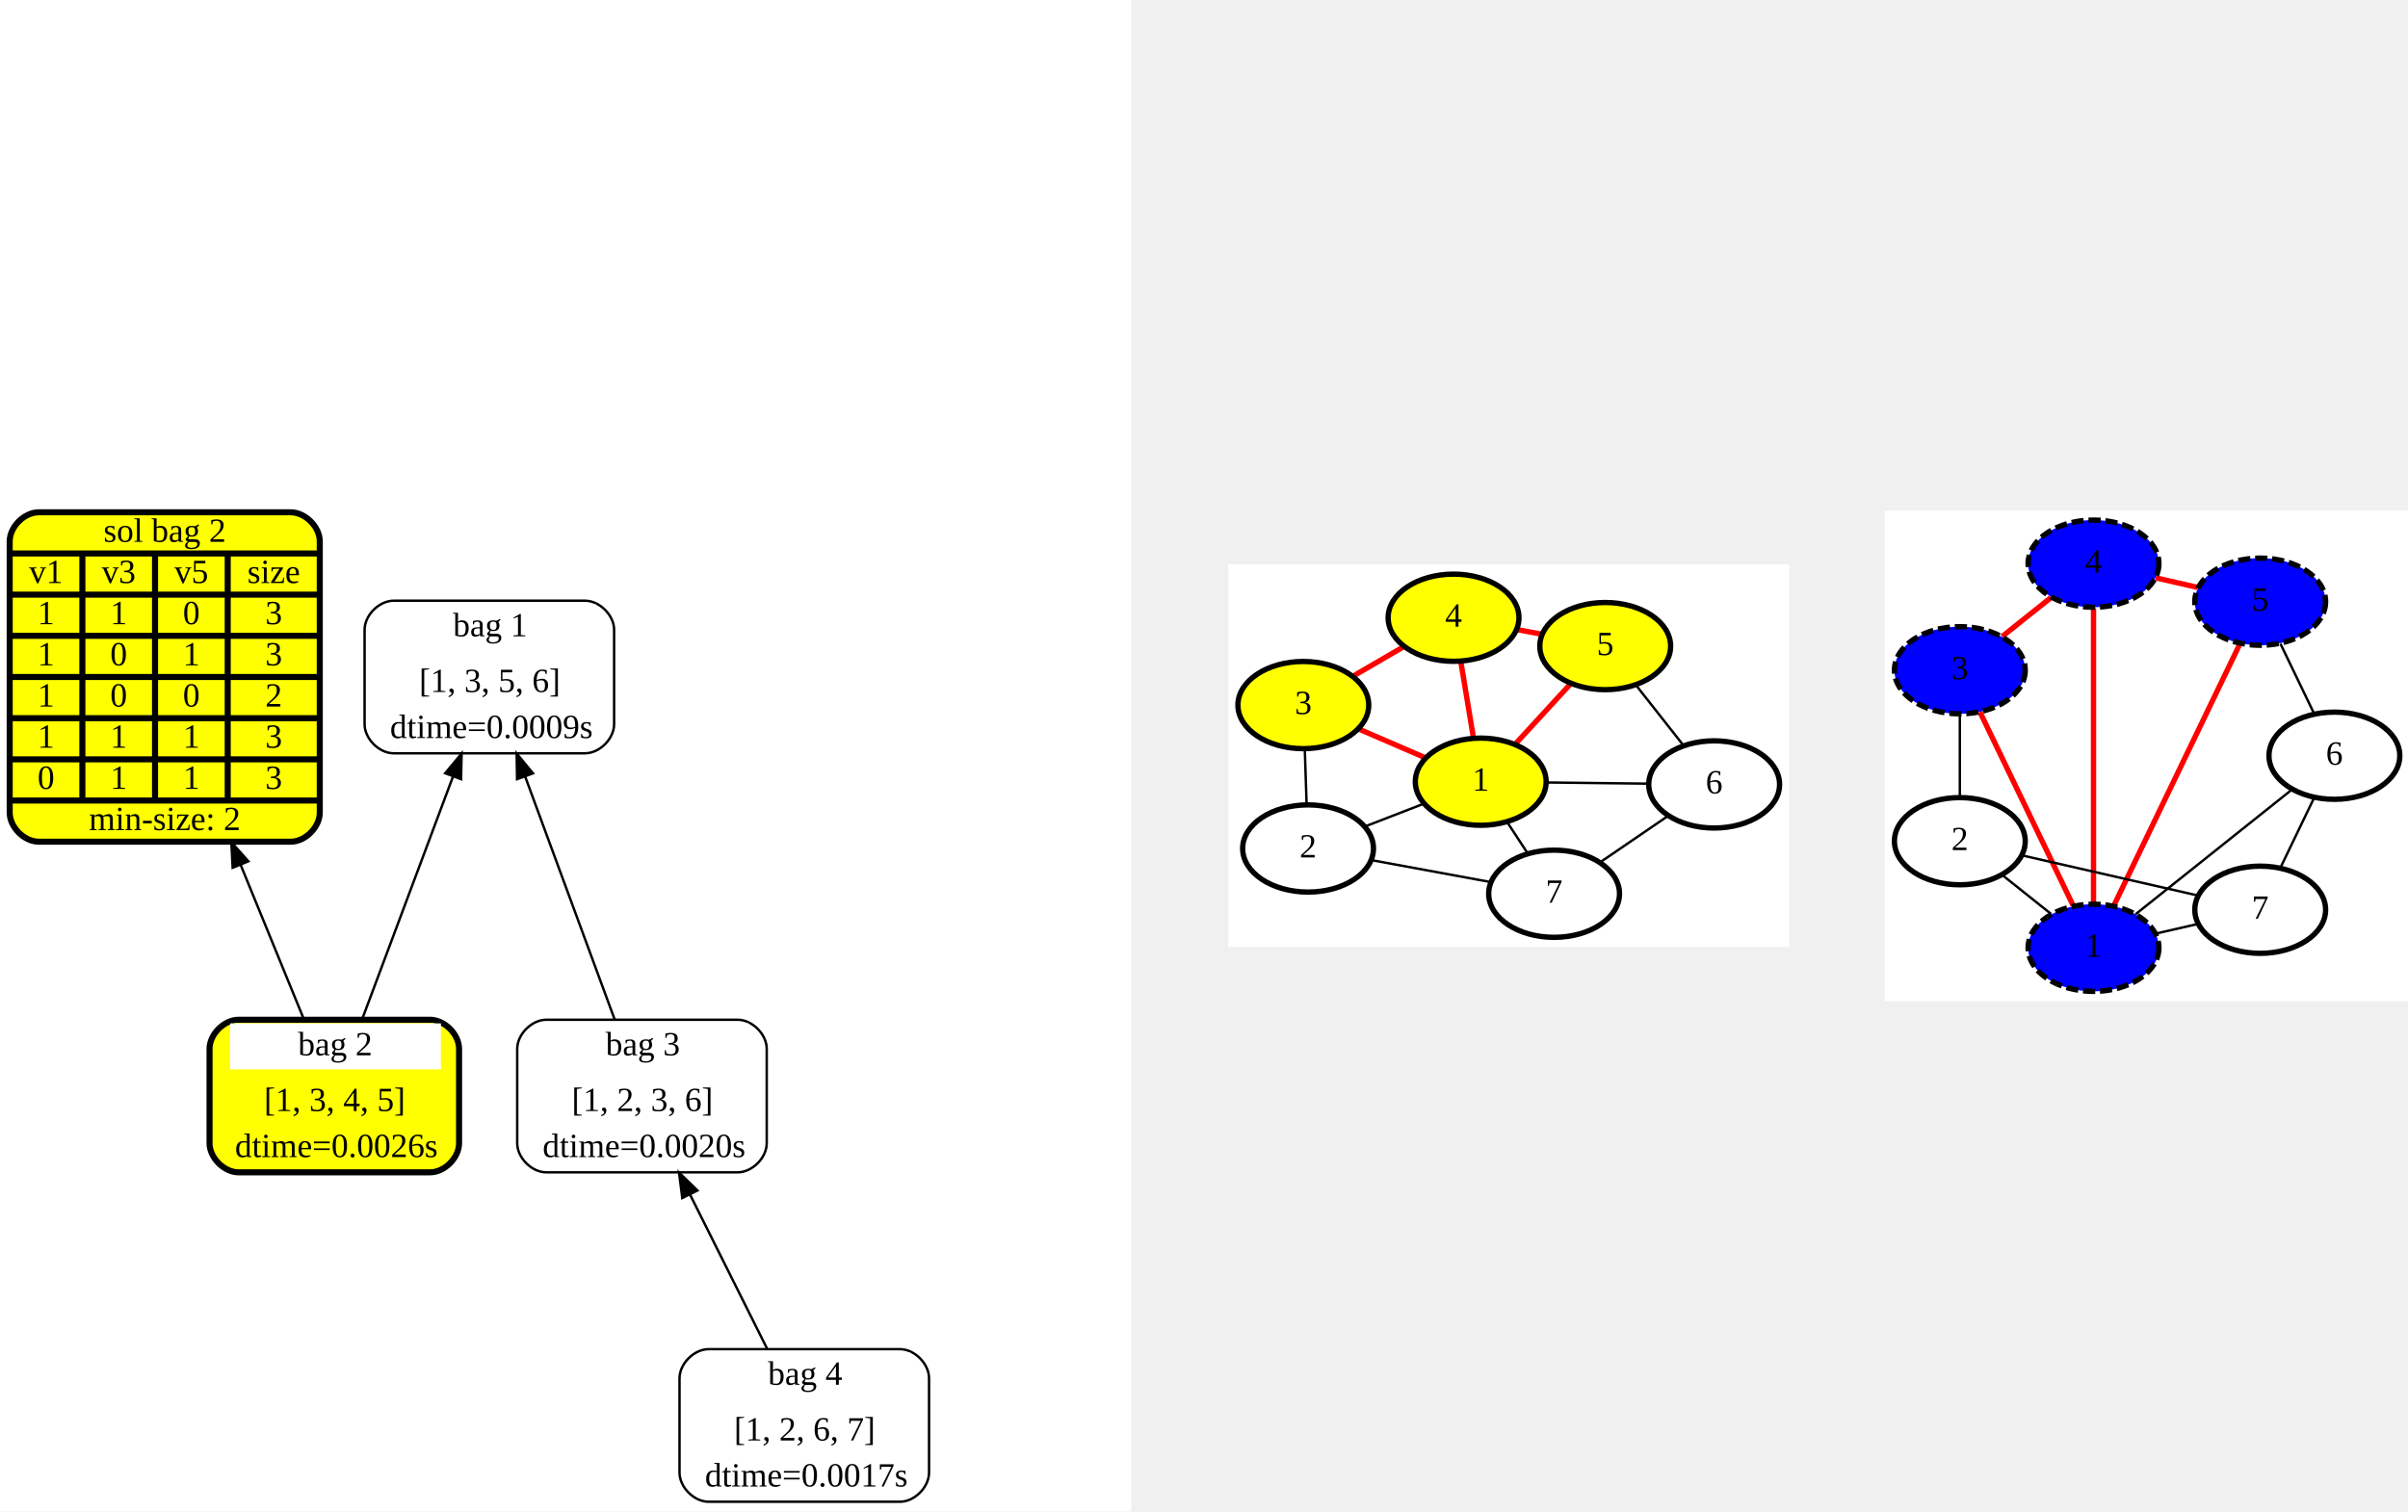
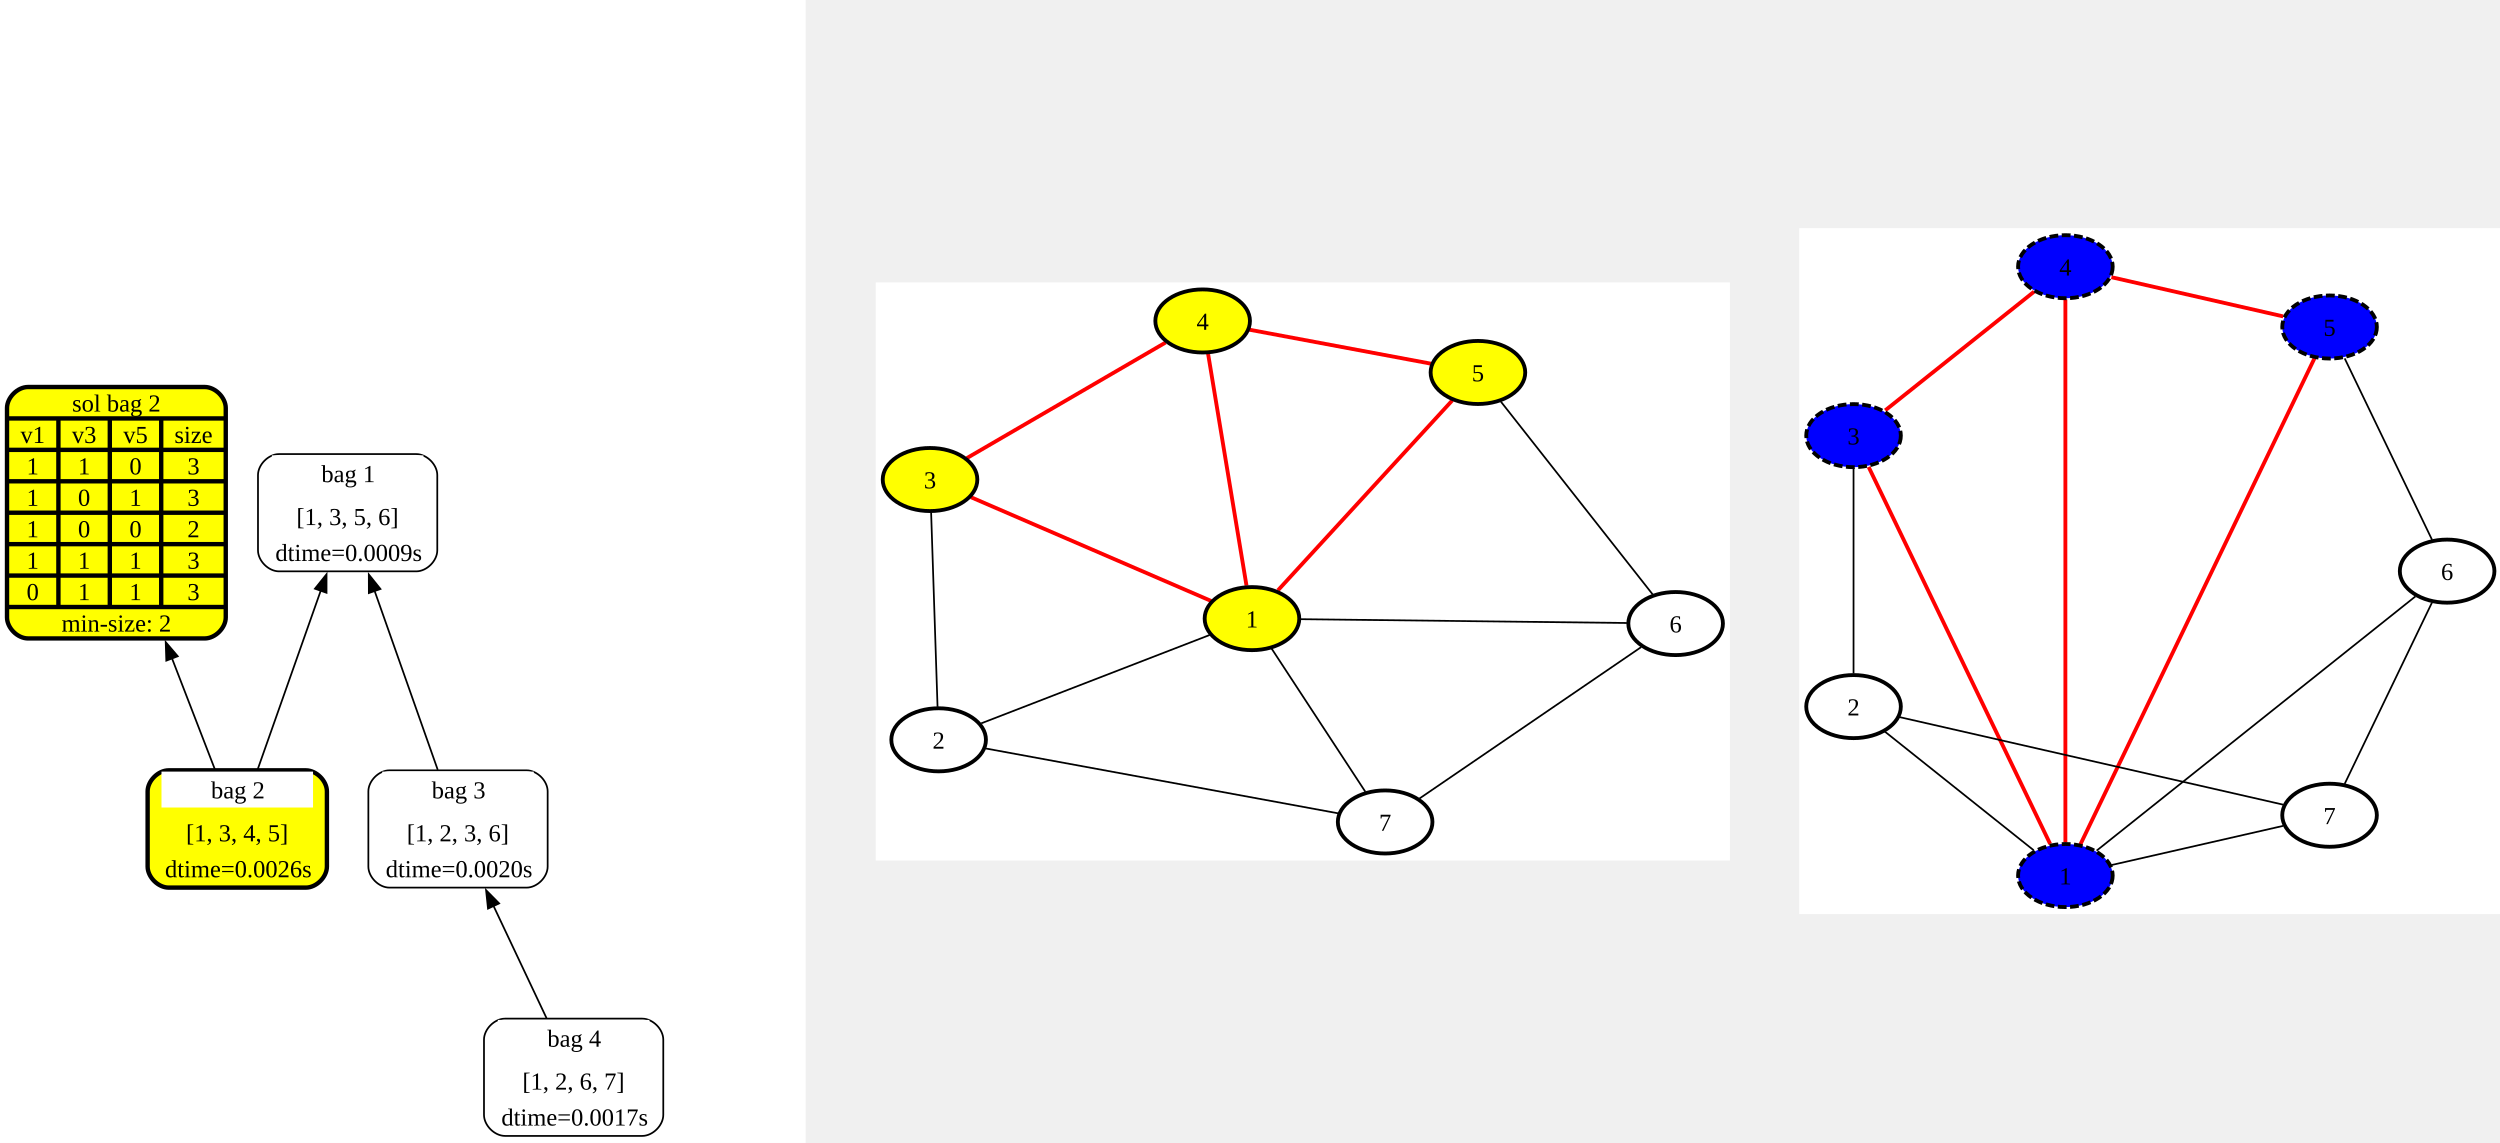
- <svg xmlns="http://www.w3.org/2000/svg" width="994pt" height="624pt" viewBox="0.0 0.0 994 624" preserveAspectRatio="xMinYMin">
-   <g id="graph0" class="graph" transform="scale(1 1) rotate(0) translate(4 620)">
-     <polygon fill="white" stroke="transparent" points="-4,4 -4,-620 463,-620 463,4 -4,4" />
+ <svg xmlns="http://www.w3.org/2000/svg" width="1427pt" height="652pt" viewBox="0.0 0.0 1427 652" preserveAspectRatio="xMinYMin">
+   <g id="graph0" class="graph" transform="scale(1 1) rotate(0) translate(4 648.38)">
+     <polygon fill="white" stroke="none" points="-4,4 -4,-648.38 455.86,-648.38 455.86,4 -4,4" />
    <g id="node1" class="node">
-       <path fill="white" stroke="black" d="M237.5,-372C237.5,-372 158.5,-372 158.5,-372 152.5,-372 146.5,-366 146.5,-360 146.5,-360 146.5,-321 146.5,-321 146.5,-315 152.5,-309 158.5,-309 158.5,-309 237.5,-309 237.5,-309 243.5,-309 249.5,-315 249.5,-321 249.5,-321 249.5,-360 249.5,-360 249.5,-366 243.5,-372 237.5,-372" />
-       <polygon fill="white" stroke="transparent" points="155,-351.5 155,-370.5 242,-370.5 242,-351.5 155,-351.5" />
-       <text text-anchor="start" x="183" y="-357.3" font-family="Times New Roman,serif" font-size="14.00">bag 1</text>
-       <text text-anchor="start" x="169" y="-334.3" font-family="Times New Roman,serif" font-size="14.00">[1, 3, 5, 6]</text>
-       <text text-anchor="start" x="157" y="-315.3" font-family="Times New Roman,serif" font-size="14.00">dtime=0.0009s</text>
+       <path fill="white" stroke="black" d="M233.6,-389.19C233.6,-389.19 155.26,-389.19 155.26,-389.19 149.26,-389.19 143.26,-383.19 143.26,-377.19 143.26,-377.19 143.26,-334.25 143.26,-334.25 143.26,-328.25 149.26,-322.25 155.26,-322.25 155.26,-322.25 233.6,-322.25 233.6,-322.25 239.6,-322.25 245.6,-328.25 245.6,-334.25 245.6,-334.25 245.6,-377.19 245.6,-377.19 245.6,-383.19 239.6,-389.19 233.6,-389.19" />
+       <polygon fill="white" stroke="none" points="151.18,-367.97 151.18,-388.47 237.68,-388.47 237.68,-367.97 151.18,-367.97" />
+       <text text-anchor="start" x="179.43" y="-373.17" font-family="Times New Roman,serif" font-size="14.00">bag 1</text>
+       <text text-anchor="start" x="165.18" y="-348.67" font-family="Times New Roman,serif" font-size="14.00">[1, 3, 5, 6]</text>
+       <text text-anchor="start" x="153.18" y="-328.17" font-family="Times New Roman,serif" font-size="14.00">dtime=0.0009s</text>
    </g>
    <g id="node2" class="node">
-       <path fill="yellow" stroke="black" stroke-width="2.5" d="M173.5,-199C173.5,-199 94.5,-199 94.5,-199 88.5,-199 82.5,-193 82.5,-187 82.5,-187 82.5,-148 82.5,-148 82.5,-142 88.5,-136 94.5,-136 94.5,-136 173.5,-136 173.5,-136 179.5,-136 185.5,-142 185.5,-148 185.5,-148 185.5,-187 185.5,-187 185.5,-193 179.5,-199 173.5,-199" />
-       <polygon fill="white" stroke="transparent" points="91,-178.5 91,-197.5 178,-197.5 178,-178.5 91,-178.5" />
-       <text text-anchor="start" x="119" y="-184.3" font-family="Times New Roman,serif" font-size="14.00">bag 2</text>
-       <text text-anchor="start" x="105" y="-161.3" font-family="Times New Roman,serif" font-size="14.00">[1, 3, 4, 5]</text>
-       <text text-anchor="start" x="93" y="-142.3" font-family="Times New Roman,serif" font-size="14.00">dtime=0.0026s</text>
+       <path fill="yellow" stroke="black" stroke-width="2.5" d="M170.6,-208.67C170.6,-208.67 92.26,-208.67 92.26,-208.67 86.26,-208.67 80.26,-202.67 80.26,-196.67 80.26,-196.67 80.26,-153.73 80.26,-153.73 80.26,-147.73 86.26,-141.73 92.26,-141.73 92.26,-141.73 170.6,-141.73 170.6,-141.73 176.6,-141.73 182.6,-147.73 182.6,-153.73 182.6,-153.73 182.6,-196.67 182.6,-196.67 182.6,-202.67 176.6,-208.67 170.6,-208.67" />
+       <polygon fill="white" stroke="none" points="88.18,-187.45 88.18,-207.95 174.68,-207.95 174.68,-187.45 88.18,-187.45" />
+       <text text-anchor="start" x="116.43" y="-192.65" font-family="Times New Roman,serif" font-size="14.00">bag 2</text>
+       <text text-anchor="start" x="102.18" y="-168.15" font-family="Times New Roman,serif" font-size="14.00">[1, 3, 4, 5]</text>
+       <text text-anchor="start" x="90.18" y="-147.65" font-family="Times New Roman,serif" font-size="14.00">dtime=0.0026s</text>
    </g>
    <g id="edge1" class="edge">
-       <path fill="none" stroke="black" d="M145.44,-199.07C155.92,-227.07 171.5,-268.7 182.98,-299.37" />
-       <polygon fill="black" stroke="black" points="179.77,-300.77 186.55,-308.91 186.32,-298.31 179.77,-300.77" />
+       <path fill="none" stroke="black" d="M143.13,-209.36C153.29,-238.13 168.06,-279.99 179.14,-311.4" />
+       <polygon fill="black" stroke="black" points="175.76,-312.35 182.39,-320.61 182.37,-310.02 175.76,-312.35" />
    </g>
    <g id="node5" class="node">
-       <path fill="yellow" stroke="black" stroke-width="2.5" d="M12,-272.5C12,-272.5 116,-272.5 116,-272.5 122,-272.5 128,-278.5 128,-284.5 128,-284.5 128,-396.5 128,-396.5 128,-402.5 122,-408.5 116,-408.5 116,-408.5 12,-408.5 12,-408.5 6,-408.5 0,-402.5 0,-396.5 0,-396.5 0,-284.5 0,-284.5 0,-278.5 6,-272.5 12,-272.5" />
-       <text text-anchor="middle" x="64" y="-396.3" font-family="Times New Roman,serif" font-size="14.00">sol bag 2</text>
-       <text text-anchor="middle" x="15" y="-379.3" font-family="Times New Roman,serif" font-size="14.00">v1</text>
-       <text text-anchor="middle" x="15" y="-362.3" font-family="Times New Roman,serif" font-size="14.00">1</text>
-       <text text-anchor="middle" x="15" y="-345.3" font-family="Times New Roman,serif" font-size="14.00">1</text>
-       <text text-anchor="middle" x="15" y="-328.3" font-family="Times New Roman,serif" font-size="14.00">1</text>
-       <text text-anchor="middle" x="15" y="-311.3" font-family="Times New Roman,serif" font-size="14.00">1</text>
-       <text text-anchor="middle" x="15" y="-294.3" font-family="Times New Roman,serif" font-size="14.00">0</text>
-       <text text-anchor="middle" x="45" y="-379.3" font-family="Times New Roman,serif" font-size="14.00">v3</text>
-       <text text-anchor="middle" x="45" y="-362.3" font-family="Times New Roman,serif" font-size="14.00">1</text>
-       <text text-anchor="middle" x="45" y="-345.3" font-family="Times New Roman,serif" font-size="14.00">0</text>
-       <text text-anchor="middle" x="45" y="-328.3" font-family="Times New Roman,serif" font-size="14.00">0</text>
-       <text text-anchor="middle" x="45" y="-311.3" font-family="Times New Roman,serif" font-size="14.00">1</text>
-       <text text-anchor="middle" x="45" y="-294.3" font-family="Times New Roman,serif" font-size="14.00">1</text>
-       <text text-anchor="middle" x="75" y="-379.3" font-family="Times New Roman,serif" font-size="14.00">v5</text>
-       <text text-anchor="middle" x="75" y="-362.3" font-family="Times New Roman,serif" font-size="14.00">0</text>
-       <text text-anchor="middle" x="75" y="-345.3" font-family="Times New Roman,serif" font-size="14.00">1</text>
-       <text text-anchor="middle" x="75" y="-328.3" font-family="Times New Roman,serif" font-size="14.00">0</text>
-       <text text-anchor="middle" x="75" y="-311.3" font-family="Times New Roman,serif" font-size="14.00">1</text>
-       <text text-anchor="middle" x="75" y="-294.3" font-family="Times New Roman,serif" font-size="14.00">1</text>
-       <text text-anchor="middle" x="109" y="-379.3" font-family="Times New Roman,serif" font-size="14.00">size</text>
-       <text text-anchor="middle" x="109" y="-362.3" font-family="Times New Roman,serif" font-size="14.00">3</text>
-       <text text-anchor="middle" x="109" y="-345.3" font-family="Times New Roman,serif" font-size="14.00">3</text>
-       <text text-anchor="middle" x="109" y="-328.3" font-family="Times New Roman,serif" font-size="14.00">2</text>
-       <text text-anchor="middle" x="109" y="-311.3" font-family="Times New Roman,serif" font-size="14.00">3</text>
-       <text text-anchor="middle" x="109" y="-294.3" font-family="Times New Roman,serif" font-size="14.00">3</text>
-       <text text-anchor="middle" x="64" y="-277.3" font-family="Times New Roman,serif" font-size="14.00">min-size: 2</text>
-       <polyline fill="none" stroke="black" stroke-width="2.5" points="0,-391.5 128,-391.5 " />
-       <polyline fill="none" stroke="black" stroke-width="2.5" points="0,-374.5 30,-374.5 " />
-       <polyline fill="none" stroke="black" stroke-width="2.5" points="0,-357.5 30,-357.5 " />
-       <polyline fill="none" stroke="black" stroke-width="2.5" points="0,-340.5 30,-340.5 " />
-       <polyline fill="none" stroke="black" stroke-width="2.5" points="0,-323.5 30,-323.5 " />
-       <polyline fill="none" stroke="black" stroke-width="2.5" points="0,-306.5 30,-306.5 " />
-       <polyline fill="none" stroke="black" stroke-width="2.5" points="30,-289.5 30,-391.5 " />
-       <polyline fill="none" stroke="black" stroke-width="2.5" points="30,-374.5 60,-374.5 " />
-       <polyline fill="none" stroke="black" stroke-width="2.5" points="30,-357.5 60,-357.5 " />
-       <polyline fill="none" stroke="black" stroke-width="2.5" points="30,-340.5 60,-340.5 " />
-       <polyline fill="none" stroke="black" stroke-width="2.5" points="30,-323.5 60,-323.5 " />
-       <polyline fill="none" stroke="black" stroke-width="2.5" points="30,-306.5 60,-306.5 " />
-       <polyline fill="none" stroke="black" stroke-width="2.5" points="60,-289.5 60,-391.5 " />
-       <polyline fill="none" stroke="black" stroke-width="2.5" points="60,-374.5 90,-374.5 " />
-       <polyline fill="none" stroke="black" stroke-width="2.5" points="60,-357.5 90,-357.5 " />
-       <polyline fill="none" stroke="black" stroke-width="2.5" points="60,-340.5 90,-340.5 " />
-       <polyline fill="none" stroke="black" stroke-width="2.5" points="60,-323.5 90,-323.5 " />
-       <polyline fill="none" stroke="black" stroke-width="2.5" points="60,-306.5 90,-306.5 " />
-       <polyline fill="none" stroke="black" stroke-width="2.5" points="90,-289.5 90,-391.5 " />
-       <polyline fill="none" stroke="black" stroke-width="2.5" points="90,-374.5 128,-374.5 " />
-       <polyline fill="none" stroke="black" stroke-width="2.5" points="90,-357.5 128,-357.5 " />
-       <polyline fill="none" stroke="black" stroke-width="2.5" points="90,-340.5 128,-340.5 " />
-       <polyline fill="none" stroke="black" stroke-width="2.5" points="90,-323.5 128,-323.5 " />
-       <polyline fill="none" stroke="black" stroke-width="2.5" points="90,-306.5 128,-306.5 " />
-       <polyline fill="none" stroke="black" stroke-width="2.5" points="0,-289.5 128,-289.5 " />
+       <path fill="yellow" stroke="black" stroke-width="2.5" d="M12,-283.96C12,-283.96 112.86,-283.96 112.86,-283.96 118.86,-283.96 124.86,-289.96 124.86,-295.96 124.86,-295.96 124.86,-415.48 124.86,-415.48 124.86,-421.48 118.86,-427.48 112.86,-427.48 112.86,-427.48 12,-427.48 12,-427.48 6,-427.48 0,-421.48 0,-415.48 0,-415.48 0,-295.96 0,-295.96 0,-289.96 6,-283.96 12,-283.96" />
+       <text text-anchor="middle" x="62.43" y="-413.46" font-family="Times New Roman,serif" font-size="14.00">sol bag 2</text>
+       <text text-anchor="middle" x="14.67" y="-395.52" font-family="Times New Roman,serif" font-size="14.00">v1</text>
+       <text text-anchor="middle" x="14.67" y="-377.58" font-family="Times New Roman,serif" font-size="14.00">1</text>
+       <text text-anchor="middle" x="14.67" y="-359.64" font-family="Times New Roman,serif" font-size="14.00">1</text>
+       <text text-anchor="middle" x="14.67" y="-341.7" font-family="Times New Roman,serif" font-size="14.00">1</text>
+       <text text-anchor="middle" x="14.67" y="-323.76" font-family="Times New Roman,serif" font-size="14.00">1</text>
+       <text text-anchor="middle" x="14.67" y="-305.82" font-family="Times New Roman,serif" font-size="14.00">0</text>
+       <text text-anchor="middle" x="44.01" y="-395.52" font-family="Times New Roman,serif" font-size="14.00">v3</text>
+       <text text-anchor="middle" x="44.01" y="-377.58" font-family="Times New Roman,serif" font-size="14.00">1</text>
+       <text text-anchor="middle" x="44.01" y="-359.64" font-family="Times New Roman,serif" font-size="14.00">0</text>
+       <text text-anchor="middle" x="44.01" y="-341.7" font-family="Times New Roman,serif" font-size="14.00">0</text>
+       <text text-anchor="middle" x="44.01" y="-323.76" font-family="Times New Roman,serif" font-size="14.00">1</text>
+       <text text-anchor="middle" x="44.01" y="-305.82" font-family="Times New Roman,serif" font-size="14.00">1</text>
+       <text text-anchor="middle" x="73.35" y="-395.52" font-family="Times New Roman,serif" font-size="14.00">v5</text>
+       <text text-anchor="middle" x="73.35" y="-377.58" font-family="Times New Roman,serif" font-size="14.00">0</text>
+       <text text-anchor="middle" x="73.35" y="-359.64" font-family="Times New Roman,serif" font-size="14.00">1</text>
+       <text text-anchor="middle" x="73.35" y="-341.7" font-family="Times New Roman,serif" font-size="14.00">0</text>
+       <text text-anchor="middle" x="73.35" y="-323.76" font-family="Times New Roman,serif" font-size="14.00">1</text>
+       <text text-anchor="middle" x="73.35" y="-305.82" font-family="Times New Roman,serif" font-size="14.00">1</text>
+       <text text-anchor="middle" x="106.44" y="-395.52" font-family="Times New Roman,serif" font-size="14.00">size</text>
+       <text text-anchor="middle" x="106.44" y="-377.58" font-family="Times New Roman,serif" font-size="14.00">3</text>
+       <text text-anchor="middle" x="106.44" y="-359.64" font-family="Times New Roman,serif" font-size="14.00">3</text>
+       <text text-anchor="middle" x="106.44" y="-341.7" font-family="Times New Roman,serif" font-size="14.00">2</text>
+       <text text-anchor="middle" x="106.44" y="-323.76" font-family="Times New Roman,serif" font-size="14.00">3</text>
+       <text text-anchor="middle" x="106.44" y="-305.82" font-family="Times New Roman,serif" font-size="14.00">3</text>
+       <text text-anchor="middle" x="62.43" y="-287.88" font-family="Times New Roman,serif" font-size="14.00">min-size: 2</text>
+       <polyline fill="none" stroke="black" stroke-width="2.5" points="0,-409.54 124.86,-409.54" />
+       <polyline fill="none" stroke="black" stroke-width="2.5" points="0,-391.6 29.34,-391.6" />
+       <polyline fill="none" stroke="black" stroke-width="2.5" points="0,-373.66 29.34,-373.66" />
+       <polyline fill="none" stroke="black" stroke-width="2.5" points="0,-355.72 29.34,-355.72" />
+       <polyline fill="none" stroke="black" stroke-width="2.5" points="0,-337.78 29.34,-337.78" />
+       <polyline fill="none" stroke="black" stroke-width="2.5" points="0,-319.84 29.34,-319.84" />
+       <polyline fill="none" stroke="black" stroke-width="2.5" points="29.34,-301.9 29.34,-409.54" />
+       <polyline fill="none" stroke="black" stroke-width="2.5" points="29.34,-391.6 58.68,-391.6" />
+       <polyline fill="none" stroke="black" stroke-width="2.5" points="29.34,-373.66 58.68,-373.66" />
+       <polyline fill="none" stroke="black" stroke-width="2.5" points="29.34,-355.72 58.68,-355.72" />
+       <polyline fill="none" stroke="black" stroke-width="2.5" points="29.34,-337.78 58.68,-337.78" />
+       <polyline fill="none" stroke="black" stroke-width="2.5" points="29.34,-319.84 58.68,-319.84" />
+       <polyline fill="none" stroke="black" stroke-width="2.5" points="58.68,-301.9 58.68,-409.54" />
+       <polyline fill="none" stroke="black" stroke-width="2.5" points="58.68,-391.6 88.02,-391.6" />
+       <polyline fill="none" stroke="black" stroke-width="2.5" points="58.68,-373.66 88.02,-373.66" />
+       <polyline fill="none" stroke="black" stroke-width="2.5" points="58.68,-355.72 88.02,-355.72" />
+       <polyline fill="none" stroke="black" stroke-width="2.5" points="58.68,-337.78 88.02,-337.78" />
+       <polyline fill="none" stroke="black" stroke-width="2.5" points="58.68,-319.84 88.02,-319.84" />
+       <polyline fill="none" stroke="black" stroke-width="2.5" points="88.02,-301.9 88.02,-409.54" />
+       <polyline fill="none" stroke="black" stroke-width="2.5" points="88.02,-391.6 124.86,-391.6" />
+       <polyline fill="none" stroke="black" stroke-width="2.5" points="88.02,-373.66 124.86,-373.66" />
+       <polyline fill="none" stroke="black" stroke-width="2.5" points="88.02,-355.72 124.86,-355.72" />
+       <polyline fill="none" stroke="black" stroke-width="2.5" points="88.02,-337.78 124.86,-337.78" />
+       <polyline fill="none" stroke="black" stroke-width="2.5" points="88.02,-319.84 124.86,-319.84" />
+       <polyline fill="none" stroke="black" stroke-width="2.5" points="0,-301.9 124.86,-301.9" />
    </g>
    <g id="edge4" class="edge">
-       <path fill="none" stroke="black" d="M121.49,-199.07C114.16,-216.97 104.55,-240.44 95.29,-263.06" />
-       <polygon fill="black" stroke="black" points="92.04,-261.76 91.49,-272.34 98.52,-264.41 92.04,-261.76" />
+       <path fill="none" stroke="black" d="M118.61,-209.36C111.68,-227.29 102.79,-250.3 94.13,-272.7" />
+       <polygon fill="black" stroke="black" points="90.93,-271.28 90.59,-281.86 97.46,-273.8 90.93,-271.28" />
    </g>
    <g id="node3" class="node">
-       <path fill="white" stroke="black" d="M300.5,-199C300.5,-199 221.5,-199 221.5,-199 215.5,-199 209.5,-193 209.5,-187 209.5,-187 209.5,-148 209.5,-148 209.5,-142 215.5,-136 221.5,-136 221.5,-136 300.5,-136 300.5,-136 306.5,-136 312.5,-142 312.5,-148 312.5,-148 312.5,-187 312.5,-187 312.5,-193 306.5,-199 300.5,-199" />
-       <polygon fill="white" stroke="transparent" points="218,-178.5 218,-197.5 305,-197.5 305,-178.5 218,-178.5" />
-       <text text-anchor="start" x="246" y="-184.3" font-family="Times New Roman,serif" font-size="14.00">bag 3</text>
-       <text text-anchor="start" x="232" y="-161.3" font-family="Times New Roman,serif" font-size="14.00">[1, 2, 3, 6]</text>
-       <text text-anchor="start" x="220" y="-142.3" font-family="Times New Roman,serif" font-size="14.00">dtime=0.0020s</text>
+       <path fill="white" stroke="black" d="M296.6,-208.67C296.6,-208.67 218.26,-208.67 218.26,-208.67 212.26,-208.67 206.26,-202.67 206.26,-196.67 206.26,-196.67 206.26,-153.73 206.26,-153.73 206.26,-147.73 212.26,-141.73 218.26,-141.73 218.26,-141.73 296.6,-141.73 296.6,-141.73 302.6,-141.73 308.6,-147.73 308.6,-153.73 308.6,-153.73 308.6,-196.67 308.6,-196.67 308.6,-202.67 302.6,-208.67 296.6,-208.67" />
+       <polygon fill="white" stroke="none" points="214.18,-187.45 214.18,-207.95 300.68,-207.95 300.68,-187.45 214.18,-187.45" />
+       <text text-anchor="start" x="242.43" y="-192.65" font-family="Times New Roman,serif" font-size="14.00">bag 3</text>
+       <text text-anchor="start" x="228.18" y="-168.15" font-family="Times New Roman,serif" font-size="14.00">[1, 2, 3, 6]</text>
+       <text text-anchor="start" x="216.18" y="-147.65" font-family="Times New Roman,serif" font-size="14.00">dtime=0.0020s</text>
    </g>
    <g id="edge2" class="edge">
-       <path fill="none" stroke="black" d="M249.74,-199.07C239.42,-227.07 224.08,-268.7 212.79,-299.37" />
-       <polygon fill="black" stroke="black" points="209.44,-298.31 209.27,-308.91 216.01,-300.73 209.44,-298.31" />
+       <path fill="none" stroke="black" d="M245.87,-208.94C235.74,-237.67 220.92,-279.65 209.79,-311.2" />
+       <polygon fill="black" stroke="black" points="206.55,-309.86 206.52,-320.46 213.15,-312.19 206.55,-309.86" />
    </g>
    <g id="node4" class="node">
-       <path fill="white" stroke="black" d="M367.5,-63C367.5,-63 288.5,-63 288.5,-63 282.5,-63 276.5,-57 276.5,-51 276.5,-51 276.5,-12 276.5,-12 276.5,-6 282.5,0 288.5,0 288.5,0 367.5,0 367.5,0 373.5,0 379.5,-6 379.5,-12 379.5,-12 379.5,-51 379.5,-51 379.5,-57 373.5,-63 367.5,-63" />
-       <polygon fill="white" stroke="transparent" points="285,-42.5 285,-61.5 372,-61.5 372,-42.5 285,-42.5" />
-       <text text-anchor="start" x="313" y="-48.3" font-family="Times New Roman,serif" font-size="14.00">bag 4</text>
-       <text text-anchor="start" x="299" y="-25.3" font-family="Times New Roman,serif" font-size="14.00">[1, 2, 6, 7]</text>
-       <text text-anchor="start" x="287" y="-6.3" font-family="Times New Roman,serif" font-size="14.00">dtime=0.0017s</text>
+       <path fill="white" stroke="black" d="M362.6,-66.94C362.6,-66.94 284.26,-66.94 284.26,-66.94 278.26,-66.94 272.26,-60.94 272.26,-54.94 272.26,-54.94 272.26,-12 272.26,-12 272.26,-6 278.26,0 284.26,0 284.26,0 362.6,0 362.6,0 368.6,0 374.6,-6 374.6,-12 374.6,-12 374.6,-54.94 374.6,-54.94 374.6,-60.94 368.6,-66.94 362.6,-66.94" />
+       <polygon fill="white" stroke="none" points="280.18,-45.72 280.18,-66.22 366.68,-66.22 366.68,-45.72 280.18,-45.72" />
+       <text text-anchor="start" x="308.43" y="-50.92" font-family="Times New Roman,serif" font-size="14.00">bag 4</text>
+       <text text-anchor="start" x="294.18" y="-26.42" font-family="Times New Roman,serif" font-size="14.00">[1, 2, 6, 7]</text>
+       <text text-anchor="start" x="282.18" y="-5.92" font-family="Times New Roman,serif" font-size="14.00">dtime=0.0017s</text>
    </g>
    <g id="edge3" class="edge">
-       <path fill="none" stroke="black" d="M312.63,-63.24C303.18,-82.14 290.98,-106.54 280.81,-126.88" />
-       <polygon fill="black" stroke="black" points="277.64,-125.39 276.3,-135.9 283.9,-128.52 277.64,-125.39" />
+       <path fill="none" stroke="black" d="M307.96,-67.23C298.94,-86.33 287.46,-110.63 277.72,-131.25" />
+       <polygon fill="black" stroke="black" points="274.56,-129.74 273.45,-140.28 280.89,-132.73 274.56,-129.74" />
    </g>
  </g>
-   <g id="graph0" class="graph" transform="translate(507.0 233.025) scale(1) scale(1 1) rotate(0) translate(4 153.954)">
-     <polygon fill="white" stroke="none" points="-4,4 -4,-153.954 227.589,-153.954 227.589,4 -4,4" />
+   <g id="graph0" class="graph" transform="translate(499.86 161.205) scale(1) scale(1 1) rotate(0) translate(4 325.97)">
+     <polygon fill="white" stroke="none" points="-4,4 -4,-325.97 483.59,-325.97 483.59,4 -4,4" />
    <g id="edge1" class="edge">
-       <path fill="none" stroke="black" d="M76.494,-55.073C68.72,-52.065 60.091,-48.727 52.342,-45.73" />
+       <path fill="none" stroke="black" d="M186.64,-124.74C152.51,-111.54 90.46,-87.53 56.22,-74.29" />
    </g>
    <g id="edge12" class="edge">
-       <path fill="none" stroke="red" stroke-width="2.2" d="M77.458,-74.089C68.642,-77.898 58.569,-82.25 49.754,-86.058" />
+       <path fill="none" stroke="red" stroke-width="2.2" d="M187.49,-144.13C152.24,-159.36 85.68,-188.11 50.37,-203.36" />
    </g>
    <g id="edge5" class="edge">
-       <path fill="none" stroke="red" stroke-width="2.2" d="M97.219,-82.396C95.609,-92.109 93.632,-104.04 92.021,-113.762" />
+       <path fill="none" stroke="red" stroke-width="2.2" d="M207.64,-152.9C202.21,-185.65 191.1,-252.69 185.7,-285.31" />
    </g>
    <g id="edge9" class="edge">
-       <path fill="none" stroke="black" d="M111.162,-47.555C113.941,-43.311 116.925,-38.754 119.699,-34.519" />
+       <path fill="none" stroke="black" d="M221.98,-116.95C236.35,-95 261.12,-57.18 275.51,-35.2" />
    </g>
    <g id="edge4" class="edge">
-       <path fill="none" stroke="red" stroke-width="2.2" d="M114.542,-79.848C121.67,-87.613 130.263,-96.973 137.381,-104.727" />
+       <path fill="none" stroke="red" stroke-width="2.2" d="M225.56,-150.19C250.44,-177.29 300.35,-231.67 325.11,-258.64" />
    </g>
    <g id="edge11" class="edge">
-       <path fill="none" stroke="black" d="M127.325,-63.936C140.462,-63.783 156.205,-63.599 169.36,-63.445" />
+       <path fill="none" stroke="black" d="M238.5,-133.75C285.03,-133.2 378.24,-132.11 424.8,-131.57" />
    </g>
    <g id="edge6" class="edge">
-       <path fill="none" stroke="black" d="M28.359,-54.769C28.121,-61.978 27.847,-70.267 27.608,-77.506" />
+       <path fill="none" stroke="black" d="M31.29,-83.7C30.34,-112.28 28.56,-166.31 27.62,-194.8" />
    </g>
    <g id="edge3" class="edge">
-       <path fill="none" stroke="black" d="M55.111,-31.872C70.274,-29.082 89.303,-25.582 104.451,-22.795" />
+       <path fill="none" stroke="black" d="M58.7,-59.96C107.65,-50.95 210.99,-31.94 259.96,-22.93" />
    </g>
    <g id="edge2" class="edge">
-       <path fill="none" stroke="red" stroke-width="2.2" d="M47.647,-107.898C54.411,-111.832 61.918,-116.199 68.66,-120.12" />
+       <path fill="none" stroke="red" stroke-width="2.2" d="M47.99,-225.67C77.68,-242.94 131.67,-274.34 161.46,-291.67" />
    </g>
    <g id="edge8" class="edge">
-       <path fill="none" stroke="red" stroke-width="2.2" d="M115.197,-127.054C118.548,-126.426 121.98,-125.784 125.333,-125.157" />
+       <path fill="none" stroke="red" stroke-width="2.2" d="M209.26,-298.98C238.15,-293.58 284,-285 312.95,-279.58" />
    </g>
    <g id="edge10" class="edge">
-       <path fill="none" stroke="black" d="M164.386,-104.025C170.514,-96.242 177.835,-86.945 183.947,-79.182" />
+       <path fill="none" stroke="black" d="M352.9,-257.85C374.65,-230.23 417.81,-175.41 439.5,-147.86" />
    </g>
    <g id="edge7" class="edge">
-       <path fill="none" stroke="black" d="M177.478,-50.074C168.788,-44.139 158.525,-37.13 149.813,-31.179" />
+       <path fill="none" stroke="black" d="M432.91,-117.81C401,-96.01 338.32,-53.2 306.42,-31.42" />
    </g>
    <g id="node1" class="node">
-       <ellipse fill="yellow" stroke="black" stroke-width="2.2" cx="100.226" cy="-64.253" rx="27" ry="18" />
-       <text text-anchor="middle" x="100.226" y="-60.553" font-family="Times New Roman,serif" font-size="14.00">1</text>
+       <ellipse fill="yellow" stroke="black" stroke-width="2.2" cx="210.76" cy="-134.07" rx="27" ry="18" />
+       <text text-anchor="middle" x="210.76" y="-129.02" font-family="Times New Roman,serif" font-size="14.00">1</text>
    </g>
    <g id="node2" class="node">
-       <ellipse fill="white" stroke="black" stroke-width="2.2" cx="28.956" cy="-36.683" rx="27" ry="18" />
-       <text text-anchor="middle" x="28.956" y="-32.983" font-family="Times New Roman,serif" font-size="14.00">2</text>
+       <ellipse fill="white" stroke="black" stroke-width="2.2" cx="31.91" cy="-64.89" rx="27" ry="18" />
+       <text text-anchor="middle" x="31.91" y="-59.84" font-family="Times New Roman,serif" font-size="14.00">2</text>
    </g>
    <g id="node3" class="node">
-       <ellipse fill="yellow" stroke="black" stroke-width="2.2" cx="27" cy="-95.889" rx="27" ry="18" />
-       <text text-anchor="middle" x="27" y="-92.189" font-family="Times New Roman,serif" font-size="14.00">3</text>
+       <ellipse fill="yellow" stroke="black" stroke-width="2.2" cx="27" cy="-213.46" rx="27" ry="18" />
+       <text text-anchor="middle" x="27" y="-208.41" font-family="Times New Roman,serif" font-size="14.00">3</text>
    </g>
    <g id="node4" class="node">
-       <ellipse fill="yellow" stroke="black" stroke-width="2.2" cx="89.006" cy="-131.954" rx="27" ry="18" />
-       <text text-anchor="middle" x="89.006" y="-128.254" font-family="Times New Roman,serif" font-size="14.00">4</text>
+       <ellipse fill="yellow" stroke="black" stroke-width="2.2" cx="182.61" cy="-303.97" rx="27" ry="18" />
+       <text text-anchor="middle" x="182.61" y="-298.92" font-family="Times New Roman,serif" font-size="14.00">4</text>
    </g>
    <g id="node5" class="node">
-       <ellipse fill="white" stroke="black" stroke-width="2.2" cx="130.517" cy="-18" rx="27" ry="18" />
-       <text text-anchor="middle" x="130.517" y="-14.3" font-family="Times New Roman,serif" font-size="14.00">7</text>
+       <ellipse fill="white" stroke="black" stroke-width="2.2" cx="286.78" cy="-18" rx="27" ry="18" />
+       <text text-anchor="middle" x="286.78" y="-12.95" font-family="Times New Roman,serif" font-size="14.00">7</text>
    </g>
    <g id="node6" class="node">
-       <ellipse fill="yellow" stroke="black" stroke-width="2.2" cx="151.62" cy="-120.238" rx="27" ry="18" />
-       <text text-anchor="middle" x="151.62" y="-116.538" font-family="Times New Roman,serif" font-size="14.00">5</text>
+       <ellipse fill="yellow" stroke="black" stroke-width="2.2" cx="339.74" cy="-274.57" rx="27" ry="18" />
+       <text text-anchor="middle" x="339.74" y="-269.52" font-family="Times New Roman,serif" font-size="14.00">5</text>
    </g>
    <g id="node7" class="node">
-       <ellipse fill="white" stroke="black" stroke-width="2.2" cx="196.589" cy="-63.126" rx="27" ry="18" />
-       <text text-anchor="middle" x="196.589" y="-59.426" font-family="Times New Roman,serif" font-size="14.00">6</text>
+       <ellipse fill="white" stroke="black" stroke-width="2.2" cx="452.59" cy="-131.25" rx="27" ry="18" />
+       <text text-anchor="middle" x="452.59" y="-126.2" font-family="Times New Roman,serif" font-size="14.00">6</text>
    </g>
  </g>
-   <g id="graph0" class="graph" transform="translate(778.0 210.705) scale(1) scale(1 1) rotate(0) translate(104.28 101.294)">
-     <polygon fill="white" stroke="none" points="-104.28,101.294 -104.28,-101.294 112.334,-101.294 112.334,101.294 -104.28,101.294" />
+   <g id="graph0" class="graph" transform="translate(1027.0 130.235) scale(1) scale(1 1) rotate(0) translate(4 387.53)">
+     <polygon fill="white" stroke="none" points="-4,4 -4,-387.53 396.82,-387.53 396.82,4 -4,4" />
    <g id="edge9" class="edge">
-       <path fill="none" stroke="black" d="M7.524,73.446C13.179,72.155 19.173,70.787 24.838,69.494" />
+       <path fill="none" stroke="black" d="M174.19,-23.99C201.69,-30.27 244.66,-40.08 272.24,-46.37" />
    </g>
    <g id="edge1" class="edge">
-       <path fill="none" stroke="black" d="M-35.558,65.371C-42,60.234 -49.296,54.415 -55.744,49.273" />
+       <path fill="none" stroke="black" d="M129.82,-32.44C106.89,-50.72 67.63,-82.03 44.83,-100.21" />
    </g>
    <g id="edge12" class="edge">
-       <path fill="none" stroke="red" stroke-width="2.2" d="M-26.48,61.891C-36.911,40.23 -54.617,3.466 -65.001,-18.097" />
+       <path fill="none" stroke="red" stroke-width="2.2" d="M139.22,-36.06C116.91,-82.39 57.84,-205.05 35.62,-251.2" />
    </g>
    <g id="edge5" class="edge">
-       <path fill="none" stroke="red" stroke-width="2.2" d="M-18.099,61.102C-18.099,30.673 -18.099,-30.214 -18.099,-60.826" />
+       <path fill="none" stroke="red" stroke-width="2.2" d="M147.92,-36.93C147.92,-97.56 147.92,-286.45 147.92,-346.8" />
    </g>
    <g id="edge4" class="edge">
-       <path fill="none" stroke="red" stroke-width="2.2" d="M-9.799,62.059C3.427,34.596 29.138,-18.793 42.382,-46.294" />
+       <path fill="none" stroke="red" stroke-width="2.2" d="M156.46,-35.73C182.94,-90.71 263.47,-257.94 290.08,-313.19" />
    </g>
    <g id="edge11" class="edge">
-       <path fill="none" stroke="black" d="M-0.779,65.482C17.36,51.017 45.689,28.425 63.879,13.92" />
+       <path fill="none" stroke="black" d="M165.75,-32.22C206.61,-64.8 306.64,-144.57 347.74,-177.35" />
    </g>
    <g id="edge3" class="edge">
-       <path fill="none" stroke="black" d="M-47.589,41.153C-26.309,46.01 3.783,52.878 25.054,57.733" />
+       <path fill="none" stroke="black" d="M53.05,-108.49C104.86,-96.66 220.28,-70.32 272.34,-58.44" />
    </g>
    <g id="edge6" class="edge">
-       <path fill="none" stroke="black" d="M-73.28,17.114C-73.28,6.658 -73.28,-6.442 -73.28,-16.928" />
+       <path fill="none" stroke="black" d="M27,-133.4C27,-163.25 27,-220.82 27,-250.46" />
    </g>
    <g id="edge2" class="edge">
-       <path fill="none" stroke="red" stroke-width="2.2" d="M-55.82,-49.211C-49.379,-54.348 -42.082,-60.167 -35.634,-65.31" />
+       <path fill="none" stroke="red" stroke-width="2.2" d="M45.1,-283.54C68.03,-301.82 107.29,-333.13 130.09,-351.31" />
    </g>
    <g id="edge8" class="edge">
-       <path fill="none" stroke="red" stroke-width="2.2" d="M7.524,-73.447C13.179,-72.156 19.173,-70.788 24.838,-69.495" />
+       <path fill="none" stroke="red" stroke-width="2.2" d="M174.19,-359.54C201.69,-353.26 244.66,-343.45 272.24,-337.16" />
    </g>
    <g id="edge10" class="edge">
-       <path fill="none" stroke="black" d="M59.079,-46.214C63.4,-37.242 68.657,-26.325 72.976,-17.355" />
+       <path fill="none" stroke="black" d="M307.35,-313.18C320.23,-286.43 344.35,-236.34 357.22,-209.63" />
    </g>
    <g id="edge7" class="edge">
-       <path fill="none" stroke="black" d="M72.966,17.376C68.645,26.348 63.389,37.265 59.069,46.234" />
+       <path fill="none" stroke="black" d="M357.18,-173.83C344.3,-147.08 320.18,-97 307.31,-70.28" />
    </g>
    <g id="node1" class="node">
-       <ellipse fill="white" stroke="black" stroke-width="2.2" cx="50.712" cy="63.589" rx="27" ry="18" />
-       <text text-anchor="middle" x="50.712" y="67.289" font-family="Times New Roman,serif" font-size="14.00">7</text>
+       <ellipse fill="white" stroke="black" stroke-width="2.2" cx="298.71" cy="-52.42" rx="27" ry="18" />
+       <text text-anchor="middle" x="298.71" y="-47.37" font-family="Times New Roman,serif" font-size="14.00">7</text>
    </g>
    <g id="node2" class="node">
-       <ellipse fill="blue" stroke="black" stroke-width="2.2" stroke-dasharray="5,2" cx="-18.099" cy="79.294" rx="27" ry="18" />
-       <text text-anchor="middle" x="-18.099" y="82.994" font-family="Times New Roman,serif" font-size="14.00">1</text>
+       <ellipse fill="blue" stroke="black" stroke-width="2.2" stroke-dasharray="5,2" cx="147.92" cy="-18" rx="27" ry="18" />
+       <text text-anchor="middle" x="147.92" y="-12.95" font-family="Times New Roman,serif" font-size="14.00">1</text>
    </g>
    <g id="node3" class="node">
-       <ellipse fill="white" stroke="black" stroke-width="2.2" cx="-73.28" cy="35.289" rx="27" ry="18" />
-       <text text-anchor="middle" x="-73.28" y="38.989" font-family="Times New Roman,serif" font-size="14.00">2</text>
+       <ellipse fill="white" stroke="black" stroke-width="2.2" cx="27" cy="-114.44" rx="27" ry="18" />
+       <text text-anchor="middle" x="27" y="-109.39" font-family="Times New Roman,serif" font-size="14.00">2</text>
    </g>
    <g id="node4" class="node">
-       <ellipse fill="blue" stroke="black" stroke-width="2.2" stroke-dasharray="5,2" cx="-73.28" cy="-35.287" rx="27" ry="18" />
-       <text text-anchor="middle" x="-73.28" y="-31.587" font-family="Times New Roman,serif" font-size="14.00">3</text>
+       <ellipse fill="blue" stroke="black" stroke-width="2.2" stroke-dasharray="5,2" cx="27" cy="-269.1" rx="27" ry="18" />
+       <text text-anchor="middle" x="27" y="-264.05" font-family="Times New Roman,serif" font-size="14.00">3</text>
    </g>
    <g id="node5" class="node">
-       <ellipse fill="blue" stroke="black" stroke-width="2.2" stroke-dasharray="5,2" cx="-18.099" cy="-79.294" rx="27" ry="18" />
-       <text text-anchor="middle" x="-18.099" y="-75.594" font-family="Times New Roman,serif" font-size="14.00">4</text>
+       <ellipse fill="blue" stroke="black" stroke-width="2.2" stroke-dasharray="5,2" cx="147.92" cy="-365.53" rx="27" ry="18" />
+       <text text-anchor="middle" x="147.92" y="-360.48" font-family="Times New Roman,serif" font-size="14.00">4</text>
    </g>
    <g id="node6" class="node">
-       <ellipse fill="blue" stroke="black" stroke-width="2.2" stroke-dasharray="5,2" cx="50.712" cy="-63.591" rx="27" ry="18" />
-       <text text-anchor="middle" x="50.712" y="-59.891" font-family="Times New Roman,serif" font-size="14.00">5</text>
+       <ellipse fill="blue" stroke="black" stroke-width="2.2" stroke-dasharray="5,2" cx="298.71" cy="-331.11" rx="27" ry="18" />
+       <text text-anchor="middle" x="298.71" y="-326.06" font-family="Times New Roman,serif" font-size="14.00">5</text>
    </g>
    <g id="node7" class="node">
-       <ellipse fill="white" stroke="black" stroke-width="2.2" cx="81.334" cy="-0" rx="27" ry="18" />
-       <text text-anchor="middle" x="81.334" y="3.7" font-family="Times New Roman,serif" font-size="14.00">6</text>
+       <ellipse fill="white" stroke="black" stroke-width="2.2" cx="365.82" cy="-191.76" rx="27" ry="18" />
+       <text text-anchor="middle" x="365.82" y="-186.71" font-family="Times New Roman,serif" font-size="14.00">6</text>
    </g>
  </g>
</svg>
